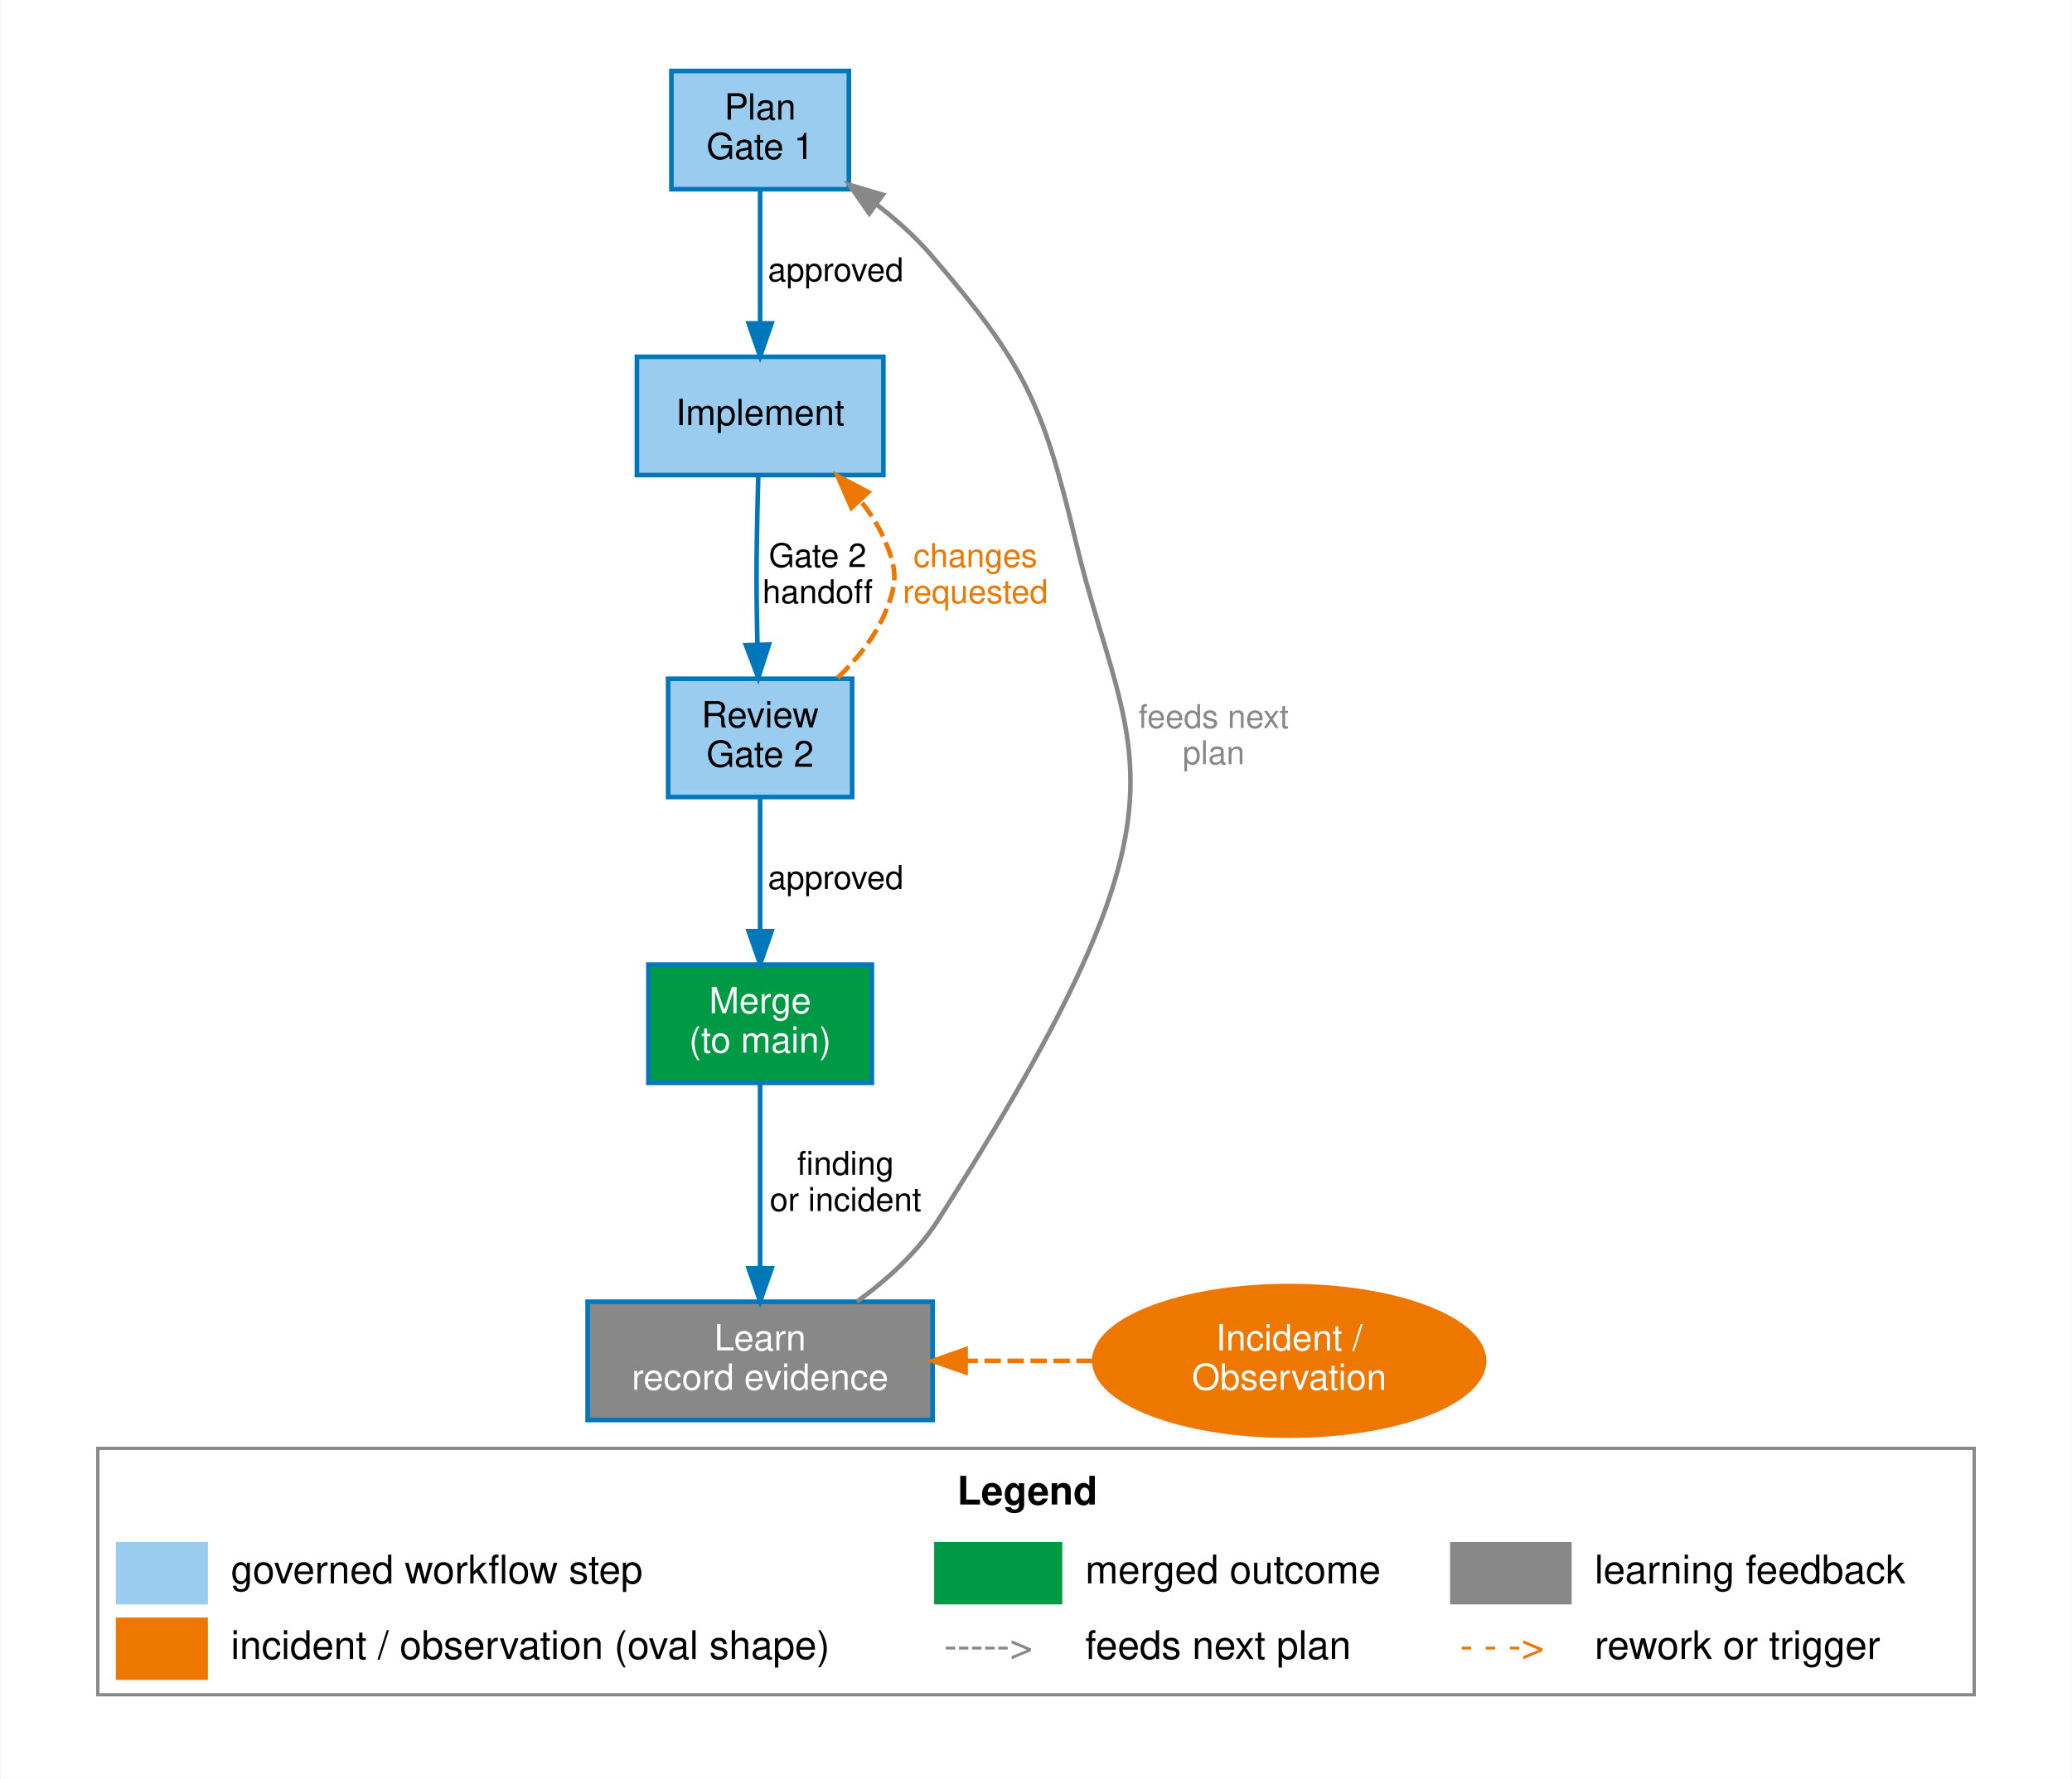
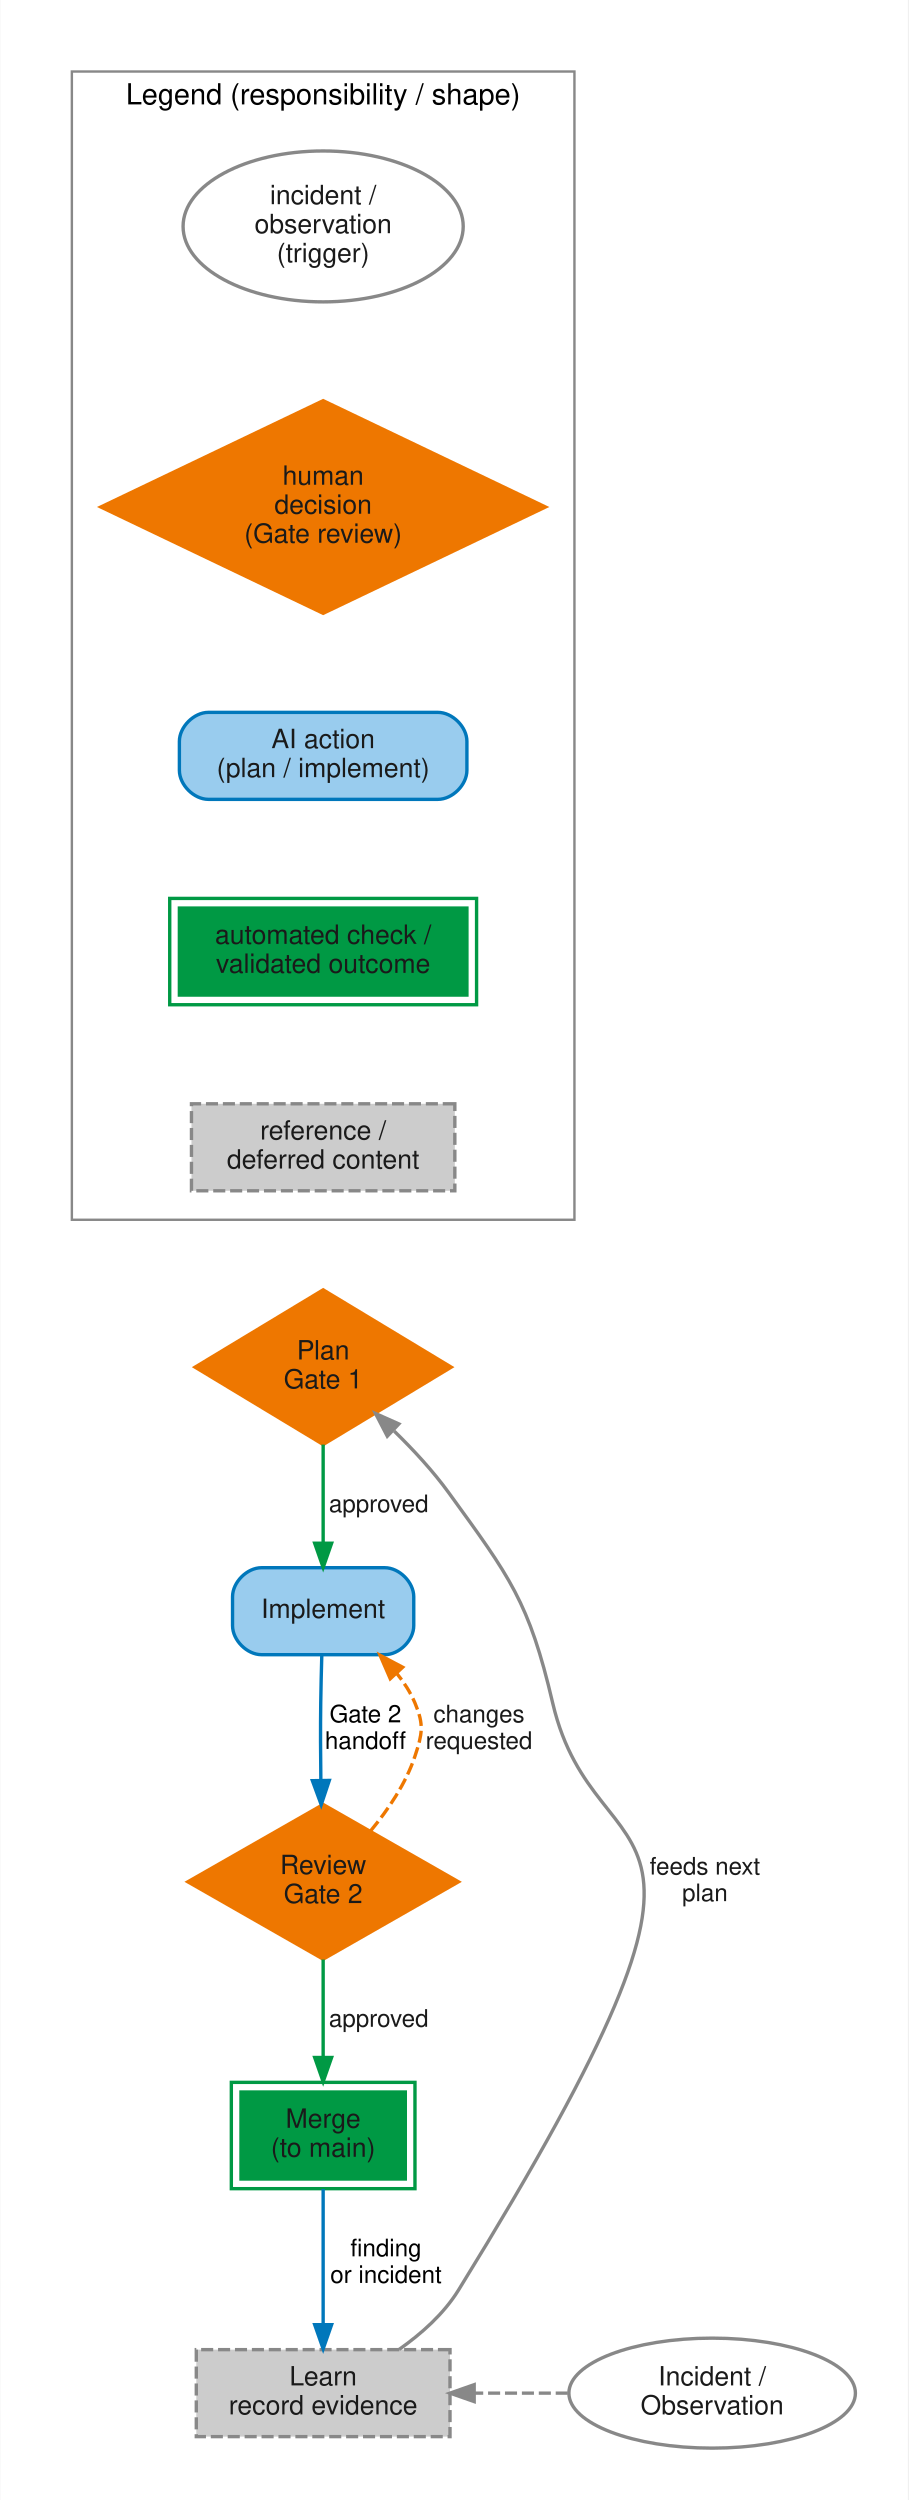
- <svg xmlns="http://www.w3.org/2000/svg" width="630pt" height="541pt" viewBox="0.00 0.00 630.20 541.45">
-   <g id="graph0" class="graph" transform="scale(1 1) rotate(0) translate(21.6 519.85)">
-     <polygon fill="white" stroke="transparent" points="-21.6,21.6 -21.6,-519.85 608.6,-519.85 608.6,21.6 -21.6,21.6" />
-     <polygon fill="white" stroke="transparent" points="8,-4 8,-79 579,-79 579,-4 8,-4" />
-     <text text-anchor="start" x="269.5" y="-61.9" font-family="Helvetica,sans-Serif" font-weight="bold" font-size="12.00">Legend</text>
-     <polygon fill="#99ccee" stroke="transparent" points="13.5,-31.5 13.5,-50.5 41.5,-50.5 41.5,-31.5 13.5,-31.5" />
-     <text text-anchor="start" x="48.5" y="-37.9" font-family="Helvetica,sans-Serif" font-size="12.00">governed workflow step</text>
-     <polygon fill="#009944" stroke="transparent" points="262.5,-31.5 262.5,-50.5 301.5,-50.5 301.5,-31.5 262.5,-31.5" />
-     <text text-anchor="start" x="308.5" y="-37.9" font-family="Helvetica,sans-Serif" font-size="12.00">merged outcome</text>
-     <polygon fill="#888888" stroke="transparent" points="419.5,-31.5 419.5,-50.5 456.5,-50.5 456.5,-31.5 419.5,-31.5" />
-     <text text-anchor="start" x="463.5" y="-37.9" font-family="Helvetica,sans-Serif" font-size="12.00">learning feedback</text>
-     <polygon fill="#ee7700" stroke="transparent" points="13.5,-8.5 13.5,-27.5 41.5,-27.5 41.5,-8.5 13.5,-8.5" />
-     <text text-anchor="start" x="48.5" y="-14.9" font-family="Helvetica,sans-Serif" font-size="12.00">incident / observation (oval shape)</text>
-     <text text-anchor="start" x="265.5" y="-14.9" font-family="Helvetica,sans-Serif" font-size="12.00" fill="#888888">-----&gt;</text>
-     <text text-anchor="start" x="308.5" y="-14.9" font-family="Helvetica,sans-Serif" font-size="12.00">feeds next plan</text>
-     <text text-anchor="start" x="422.5" y="-14.9" font-family="Helvetica,sans-Serif" font-size="12.00" fill="#ee7700">- - -&gt;</text>
-     <text text-anchor="start" x="463.5" y="-14.9" font-family="Helvetica,sans-Serif" font-size="12.00">rework or trigger</text>
-     <polygon fill="none" stroke="#888888" points="8,-4 8,-79 579,-79 579,-4 8,-4" />
+ <svg xmlns="http://www.w3.org/2000/svg" width="376pt" height="1035pt" viewBox="0.00 0.00 375.60 1034.68">
+   <g id="graph0" class="graph" transform="scale(1 1) rotate(0) translate(21.6 1013.08)">
+     <polygon fill="white" stroke="transparent" points="-21.6,21.6 -21.6,-1013.08 354,-1013.08 354,21.6 -21.6,21.6" />
+     <g id="clust1" class="cluster">
+       <polygon fill="white" stroke="#888888" points="8,-508.25 8,-983.48 216,-983.48 216,-508.25 8,-508.25" />
+       <text text-anchor="middle" x="112" y="-969.88" font-family="Helvetica,sans-Serif" font-size="12.00">Legend (responsibility / shape)</text>
+     </g>
    <g id="node1" class="node">
-       <polygon fill="#99ccee" stroke="#0077bb" stroke-width="1.4" points="236.55,-498.25 182.55,-498.25 182.55,-462.25 236.55,-462.25 236.55,-498.25" />
-       <text text-anchor="middle" x="209.55" y="-483.45" font-family="Helvetica,sans-Serif" font-size="11.00">Plan</text>
-       <text text-anchor="middle" x="209.55" y="-471.45" font-family="Helvetica,sans-Serif" font-size="11.00">Gate 1</text>
+       <ellipse fill="white" stroke="#888888" stroke-width="1.4" cx="112" cy="-919.37" rx="57.97" ry="31.23" />
+       <text text-anchor="middle" x="112" y="-928.57" font-family="Helvetica,sans-Serif" font-size="11.00" fill="#1a1a1a">incident /</text>
+       <text text-anchor="middle" x="112" y="-916.57" font-family="Helvetica,sans-Serif" font-size="11.00" fill="#1a1a1a">observation</text>
+       <text text-anchor="middle" x="112" y="-904.57" font-family="Helvetica,sans-Serif" font-size="11.00" fill="#1a1a1a">(trigger)</text>
    </g>
    <g id="node2" class="node">
-       <polygon fill="#99ccee" stroke="#0077bb" stroke-width="1.4" points="247.05,-411.25 172.05,-411.25 172.05,-375.25 247.05,-375.25 247.05,-411.25" />
-       <text text-anchor="middle" x="209.55" y="-390.45" font-family="Helvetica,sans-Serif" font-size="11.00">Implement</text>
-     </g>
-     <g id="edge1" class="edge">
-       <path fill="none" stroke="#0077bb" stroke-width="1.4" d="M209.55,-462.05C209.55,-450.42 209.55,-434.8 209.55,-421.49" />
-       <polygon fill="#0077bb" stroke="#0077bb" stroke-width="1.4" points="213.05,-421.43 209.55,-411.43 206.05,-421.43 213.05,-421.43" />
-       <text text-anchor="middle" x="232.55" y="-434.25" font-family="Helvetica,sans-Serif" font-size="10.00">approved</text>
+       <polygon fill="#ee7700" stroke="#ee7700" stroke-width="1.4" points="112,-847.25 20,-803.25 112,-759.25 204,-803.25 112,-847.25" />
+       <text text-anchor="middle" x="112" y="-812.45" font-family="Helvetica,sans-Serif" font-size="11.00" fill="#1a1a1a">human</text>
+       <text text-anchor="middle" x="112" y="-800.45" font-family="Helvetica,sans-Serif" font-size="11.00" fill="#1a1a1a">decision</text>
+       <text text-anchor="middle" x="112" y="-788.45" font-family="Helvetica,sans-Serif" font-size="11.00" fill="#1a1a1a">(Gate review)</text>
    </g>
    <g id="node3" class="node">
-       <polygon fill="#99ccee" stroke="#0077bb" stroke-width="1.4" points="237.55,-313.25 181.55,-313.25 181.55,-277.25 237.55,-277.25 237.55,-313.25" />
-       <text text-anchor="middle" x="209.55" y="-298.45" font-family="Helvetica,sans-Serif" font-size="11.00">Review</text>
-       <text text-anchor="middle" x="209.55" y="-286.45" font-family="Helvetica,sans-Serif" font-size="11.00">Gate 2</text>
-     </g>
-     <g id="edge2" class="edge">
-       <path fill="none" stroke="#0077bb" stroke-width="1.4" d="M208.99,-374.94C208.81,-368.73 208.64,-361.68 208.55,-355.25 208.42,-345.48 208.42,-343.03 208.55,-333.25 208.59,-330.14 208.66,-326.88 208.73,-323.64" />
-       <polygon fill="#0077bb" stroke="#0077bb" stroke-width="1.4" points="212.23,-323.66 208.99,-313.57 205.23,-323.48 212.23,-323.66" />
-       <text text-anchor="middle" x="227.05" y="-347.25" font-family="Helvetica,sans-Serif" font-size="10.00">Gate 2</text>
-       <text text-anchor="middle" x="227.05" y="-336.25" font-family="Helvetica,sans-Serif" font-size="10.00">handoff</text>
-     </g>
-     <g id="edge4" class="edge">
-       <path fill="none" stroke="#ee7700" stroke-width="1.4" stroke-dasharray="5,2" d="M233.1,-313.5C238.93,-319.08 244.4,-325.79 247.55,-333.25 251.35,-342.26 251.35,-346.25 247.55,-355.25 245.68,-359.69 242.99,-363.85 239.89,-367.67" />
-       <polygon fill="#ee7700" stroke="#ee7700" stroke-width="1.4" points="237.33,-365.3 233.1,-375.01 242.46,-370.05 237.33,-365.3" />
-       <text text-anchor="middle" x="275.05" y="-347.25" font-family="Helvetica,sans-Serif" font-size="10.00" fill="#ee7700">changes</text>
-       <text text-anchor="middle" x="275.05" y="-336.25" font-family="Helvetica,sans-Serif" font-size="10.00" fill="#ee7700">requested</text>
+       <path fill="#99ccee" stroke="#0077bb" stroke-width="1.4" d="M159.5,-718.25C159.5,-718.25 64.5,-718.25 64.5,-718.25 58.5,-718.25 52.5,-712.25 52.5,-706.25 52.5,-706.25 52.5,-694.25 52.5,-694.25 52.5,-688.25 58.5,-682.25 64.5,-682.25 64.5,-682.25 159.5,-682.25 159.5,-682.25 165.5,-682.25 171.5,-688.25 171.5,-694.25 171.5,-694.25 171.5,-706.25 171.5,-706.25 171.5,-712.25 165.5,-718.25 159.5,-718.25" />
+       <text text-anchor="middle" x="112" y="-703.45" font-family="Helvetica,sans-Serif" font-size="11.00" fill="#1a1a1a">AI action</text>
+       <text text-anchor="middle" x="112" y="-691.45" font-family="Helvetica,sans-Serif" font-size="11.00" fill="#1a1a1a">(plan / implement)</text>
    </g>
    <g id="node4" class="node">
-       <polygon fill="#009944" stroke="#0077bb" stroke-width="1.4" points="243.55,-226.25 175.55,-226.25 175.55,-190.25 243.55,-190.25 243.55,-226.25" />
-       <text text-anchor="middle" x="209.55" y="-211.45" font-family="Helvetica,sans-Serif" font-size="11.00" fill="white">Merge</text>
-       <text text-anchor="middle" x="209.55" y="-199.45" font-family="Helvetica,sans-Serif" font-size="11.00" fill="white">(to main)</text>
-     </g>
-     <g id="edge3" class="edge">
-       <path fill="none" stroke="#0077bb" stroke-width="1.4" d="M209.55,-277.05C209.55,-265.42 209.55,-249.8 209.55,-236.49" />
-       <polygon fill="#0077bb" stroke="#0077bb" stroke-width="1.4" points="213.05,-236.43 209.55,-226.43 206.05,-236.43 213.05,-236.43" />
-       <text text-anchor="middle" x="232.55" y="-249.25" font-family="Helvetica,sans-Serif" font-size="10.00">approved</text>
+       <polygon fill="#009944" stroke="#009944" stroke-width="1.4" points="171.5,-637.25 52.5,-637.25 52.5,-601.25 171.5,-601.25 171.5,-637.25" />
+       <polygon fill="none" stroke="#009944" stroke-width="1.4" points="175.5,-641.25 48.5,-641.25 48.5,-597.25 175.5,-597.25 175.5,-641.25" />
+       <text text-anchor="middle" x="112" y="-622.45" font-family="Helvetica,sans-Serif" font-size="11.00" fill="#1a1a1a">automated check /</text>
+       <text text-anchor="middle" x="112" y="-610.45" font-family="Helvetica,sans-Serif" font-size="11.00" fill="#1a1a1a">validated outcome</text>
    </g>
    <g id="node5" class="node">
-       <polygon fill="#888888" stroke="#0077bb" stroke-width="1.4" points="262.05,-123.63 157.05,-123.63 157.05,-87.63 262.05,-87.63 262.05,-123.63" />
-       <text text-anchor="middle" x="209.55" y="-108.83" font-family="Helvetica,sans-Serif" font-size="11.00" fill="white">Learn</text>
-       <text text-anchor="middle" x="209.55" y="-96.83" font-family="Helvetica,sans-Serif" font-size="11.00" fill="white">record evidence</text>
+       <polygon fill="#cccccc" stroke="#888888" stroke-width="1.4" stroke-dasharray="5,2" points="166.5,-556.25 57.5,-556.25 57.5,-520.25 166.5,-520.25 166.5,-556.25" />
+       <text text-anchor="middle" x="112" y="-541.45" font-family="Helvetica,sans-Serif" font-size="11.00" fill="#1a1a1a">reference /</text>
+       <text text-anchor="middle" x="112" y="-529.45" font-family="Helvetica,sans-Serif" font-size="11.00" fill="#1a1a1a">deferred content</text>
    </g>
-     <g id="edge5" class="edge">
-       <path fill="none" stroke="#0077bb" stroke-width="1.4" d="M209.55,-190.18C209.55,-174.79 209.55,-151.88 209.55,-133.94" />
-       <polygon fill="#0077bb" stroke="#0077bb" stroke-width="1.4" points="213.05,-133.78 209.55,-123.78 206.05,-133.78 213.05,-133.78" />
-       <text text-anchor="middle" x="235.55" y="-162.25" font-family="Helvetica,sans-Serif" font-size="10.00">finding</text>
-       <text text-anchor="middle" x="235.55" y="-151.25" font-family="Helvetica,sans-Serif" font-size="10.00">or incident</text>
+     <g id="node6" class="node">
+       <polygon fill="#ee7700" stroke="#ee7700" stroke-width="1.4" points="112,-479.25 59,-447.25 112,-415.25 165,-447.25 112,-479.25" />
+       <text text-anchor="middle" x="112" y="-450.45" font-family="Helvetica,sans-Serif" font-size="11.00" fill="#1a1a1a">Plan</text>
+       <text text-anchor="middle" x="112" y="-438.45" font-family="Helvetica,sans-Serif" font-size="11.00" fill="#1a1a1a">Gate 1</text>
+     </g>
+     <g id="node7" class="node">
+       <path fill="#99ccee" stroke="#0077bb" stroke-width="1.4" d="M137.5,-364.25C137.5,-364.25 86.5,-364.25 86.5,-364.25 80.5,-364.25 74.5,-358.25 74.5,-352.25 74.5,-352.25 74.5,-340.25 74.5,-340.25 74.5,-334.25 80.5,-328.25 86.5,-328.25 86.5,-328.25 137.5,-328.25 137.5,-328.25 143.5,-328.25 149.5,-334.25 149.5,-340.25 149.5,-340.25 149.5,-352.25 149.5,-352.25 149.5,-358.25 143.5,-364.25 137.5,-364.25" />
+       <text text-anchor="middle" x="112" y="-343.45" font-family="Helvetica,sans-Serif" font-size="11.00" fill="#1a1a1a">Implement</text>
+     </g>
+     <g id="edge6" class="edge">
+       <path fill="none" stroke="#009944" stroke-width="1.4" d="M112,-415.2C112,-402.22 112,-387.26 112,-374.69" />
+       <polygon fill="#009944" stroke="#009944" stroke-width="1.4" points="115.5,-374.37 112,-364.37 108.5,-374.37 115.5,-374.37" />
+       <text text-anchor="middle" x="135" y="-387.25" font-family="Helvetica,sans-Serif" font-size="10.00" fill="#1a1a1a">approved</text>
+     </g>
+     <g id="node8" class="node">
+       <polygon fill="#ee7700" stroke="#ee7700" stroke-width="1.4" points="112,-266.25 56,-234.25 112,-202.25 168,-234.25 112,-266.25" />
+       <text text-anchor="middle" x="112" y="-237.45" font-family="Helvetica,sans-Serif" font-size="11.00" fill="#1a1a1a">Review</text>
+       <text text-anchor="middle" x="112" y="-225.45" font-family="Helvetica,sans-Serif" font-size="11.00" fill="#1a1a1a">Gate 2</text>
    </g>
    <g id="edge7" class="edge">
-       <path fill="none" stroke="#888888" stroke-width="1.4" d="M239.01,-123.66C248.12,-130.26 257.37,-138.58 263.55,-148.25 346.9,-278.68 321.96,-286.44 305.55,-355.25 295.5,-397.4 289.81,-409.4 261.55,-442.25 256.73,-447.86 250.9,-453.05 244.9,-457.67" />
-       <polygon fill="#888888" stroke="#888888" stroke-width="1.4" points="242.76,-454.9 236.7,-463.6 246.86,-460.57 242.76,-454.9" />
-       <text text-anchor="middle" x="347.55" y="-298.25" font-family="Helvetica,sans-Serif" font-size="10.00" fill="#888888">feeds next</text>
-       <text text-anchor="middle" x="347.55" y="-287.25" font-family="Helvetica,sans-Serif" font-size="10.00" fill="#888888">plan</text>
+       <path fill="none" stroke="#0077bb" stroke-width="1.4" d="M111.44,-327.94C111.26,-321.73 111.09,-314.68 111,-308.25 110.86,-297.89 110.91,-286.71 111.05,-276.28" />
+       <polygon fill="#0077bb" stroke="#0077bb" stroke-width="1.4" points="114.55,-276.21 111.2,-266.16 107.55,-276.1 114.55,-276.21" />
+       <text text-anchor="middle" x="129.5" y="-300.25" font-family="Helvetica,sans-Serif" font-size="10.00">Gate 2</text>
+       <text text-anchor="middle" x="129.5" y="-289.25" font-family="Helvetica,sans-Serif" font-size="10.00">handoff</text>
    </g>
-     <g id="node6" class="node">
-       <ellipse fill="#ee7700" stroke="#ee7700" stroke-width="1.4" cx="370.55" cy="-105.63" rx="59.29" ry="22.76" />
-       <text text-anchor="middle" x="370.55" y="-108.83" font-family="Helvetica,sans-Serif" font-size="11.00" fill="white">Incident /</text>
-       <text text-anchor="middle" x="370.55" y="-96.83" font-family="Helvetica,sans-Serif" font-size="11.00" fill="white">Observation</text>
+     <g id="edge9" class="edge">
+       <path fill="none" stroke="#ee7700" stroke-width="1.4" stroke-dasharray="5,2" d="M131.65,-255.33C138.9,-264.09 146.25,-274.94 150,-286.25 153.08,-295.54 153.8,-299.25 150,-308.25 148.13,-312.69 145.44,-316.85 142.34,-320.67" />
+       <polygon fill="#ee7700" stroke="#ee7700" stroke-width="1.4" points="139.77,-318.3 135.55,-328.01 144.91,-323.05 139.77,-318.3" />
+       <text text-anchor="middle" x="176.5" y="-300.25" font-family="Helvetica,sans-Serif" font-size="10.00" fill="#1a1a1a">changes</text>
+       <text text-anchor="middle" x="176.5" y="-289.25" font-family="Helvetica,sans-Serif" font-size="10.00" fill="#1a1a1a">requested</text>
    </g>
-     <g id="edge6" class="edge">
-       <path fill="none" stroke="#ee7700" stroke-width="1.4" stroke-dasharray="5,2" d="M310.8,-105.63C297.98,-105.63 285.16,-105.63 272.35,-105.63" />
-       <polygon fill="#ee7700" stroke="#ee7700" stroke-width="1.4" points="272.07,-102.13 262.07,-105.63 272.07,-109.13 272.07,-102.13" />
+     <g id="node9" class="node">
+       <polygon fill="#009944" stroke="#009944" stroke-width="1.4" points="146,-147.25 78,-147.25 78,-111.25 146,-111.25 146,-147.25" />
+       <polygon fill="none" stroke="#009944" stroke-width="1.4" points="150,-151.25 74,-151.25 74,-107.25 150,-107.25 150,-151.25" />
+       <text text-anchor="middle" x="112" y="-132.45" font-family="Helvetica,sans-Serif" font-size="11.00" fill="#1a1a1a">Merge</text>
+       <text text-anchor="middle" x="112" y="-120.45" font-family="Helvetica,sans-Serif" font-size="11.00" fill="#1a1a1a">(to main)</text>
+     </g>
+     <g id="edge8" class="edge">
+       <path fill="none" stroke="#009944" stroke-width="1.4" d="M112,-202.07C112,-189.3 112,-174.55 112,-161.75" />
+       <polygon fill="#009944" stroke="#009944" stroke-width="1.4" points="115.5,-161.55 112,-151.55 108.5,-161.55 115.5,-161.55" />
+       <text text-anchor="middle" x="135" y="-174.25" font-family="Helvetica,sans-Serif" font-size="10.00" fill="#1a1a1a">approved</text>
+     </g>
+     <g id="node10" class="node">
+       <polygon fill="#cccccc" stroke="#888888" stroke-width="1.4" stroke-dasharray="5,2" points="164.5,-40.63 59.5,-40.63 59.5,-4.63 164.5,-4.63 164.5,-40.63" />
+       <text text-anchor="middle" x="112" y="-25.83" font-family="Helvetica,sans-Serif" font-size="11.00" fill="#1a1a1a">Learn</text>
+       <text text-anchor="middle" x="112" y="-13.83" font-family="Helvetica,sans-Serif" font-size="11.00" fill="#1a1a1a">record evidence</text>
+     </g>
+     <g id="edge10" class="edge">
+       <path fill="none" stroke="#0077bb" stroke-width="1.4" d="M112,-107.08C112,-90.96 112,-68.64 112,-51.14" />
+       <polygon fill="#0077bb" stroke="#0077bb" stroke-width="1.4" points="115.5,-50.96 112,-40.96 108.5,-50.96 115.5,-50.96" />
+       <text text-anchor="middle" x="138" y="-79.25" font-family="Helvetica,sans-Serif" font-size="10.00">finding</text>
+       <text text-anchor="middle" x="138" y="-68.25" font-family="Helvetica,sans-Serif" font-size="10.00">or incident</text>
+     </g>
+     <g id="edge12" class="edge">
+       <path fill="none" stroke="#888888" stroke-width="1.4" d="M143.41,-40.69C152.68,-47.21 161.95,-55.46 168,-65.25 300.63,-280.07 225.27,-230.07 207,-308.25 197.19,-350.26 189.31,-360.33 164,-395.25 157.49,-404.24 149.33,-413.06 141.42,-420.77" />
+       <polygon fill="#888888" stroke="#888888" stroke-width="1.4" points="138.55,-418.67 133.67,-428.07 143.34,-423.76 138.55,-418.67" />
+       <text text-anchor="middle" x="270" y="-237.25" font-family="Helvetica,sans-Serif" font-size="10.00" fill="#1a1a1a">feeds next</text>
+       <text text-anchor="middle" x="270" y="-226.25" font-family="Helvetica,sans-Serif" font-size="10.00" fill="#1a1a1a">plan</text>
+     </g>
+     <g id="node11" class="node">
+       <ellipse fill="white" stroke="#888888" stroke-width="1.4" cx="273" cy="-22.63" rx="59.29" ry="22.76" />
+       <text text-anchor="middle" x="273" y="-25.83" font-family="Helvetica,sans-Serif" font-size="11.00" fill="#1a1a1a">Incident /</text>
+       <text text-anchor="middle" x="273" y="-13.83" font-family="Helvetica,sans-Serif" font-size="11.00" fill="#1a1a1a">Observation</text>
+     </g>
+     <g id="edge11" class="edge">
+       <path fill="none" stroke="#888888" stroke-width="1.4" stroke-dasharray="5,2" d="M213.25,-22.63C200.43,-22.63 187.61,-22.63 174.79,-22.63" />
+       <polygon fill="#888888" stroke="#888888" stroke-width="1.4" points="174.51,-19.13 164.51,-22.63 174.51,-26.13 174.51,-19.13" />
    </g>
  </g>
</svg>
